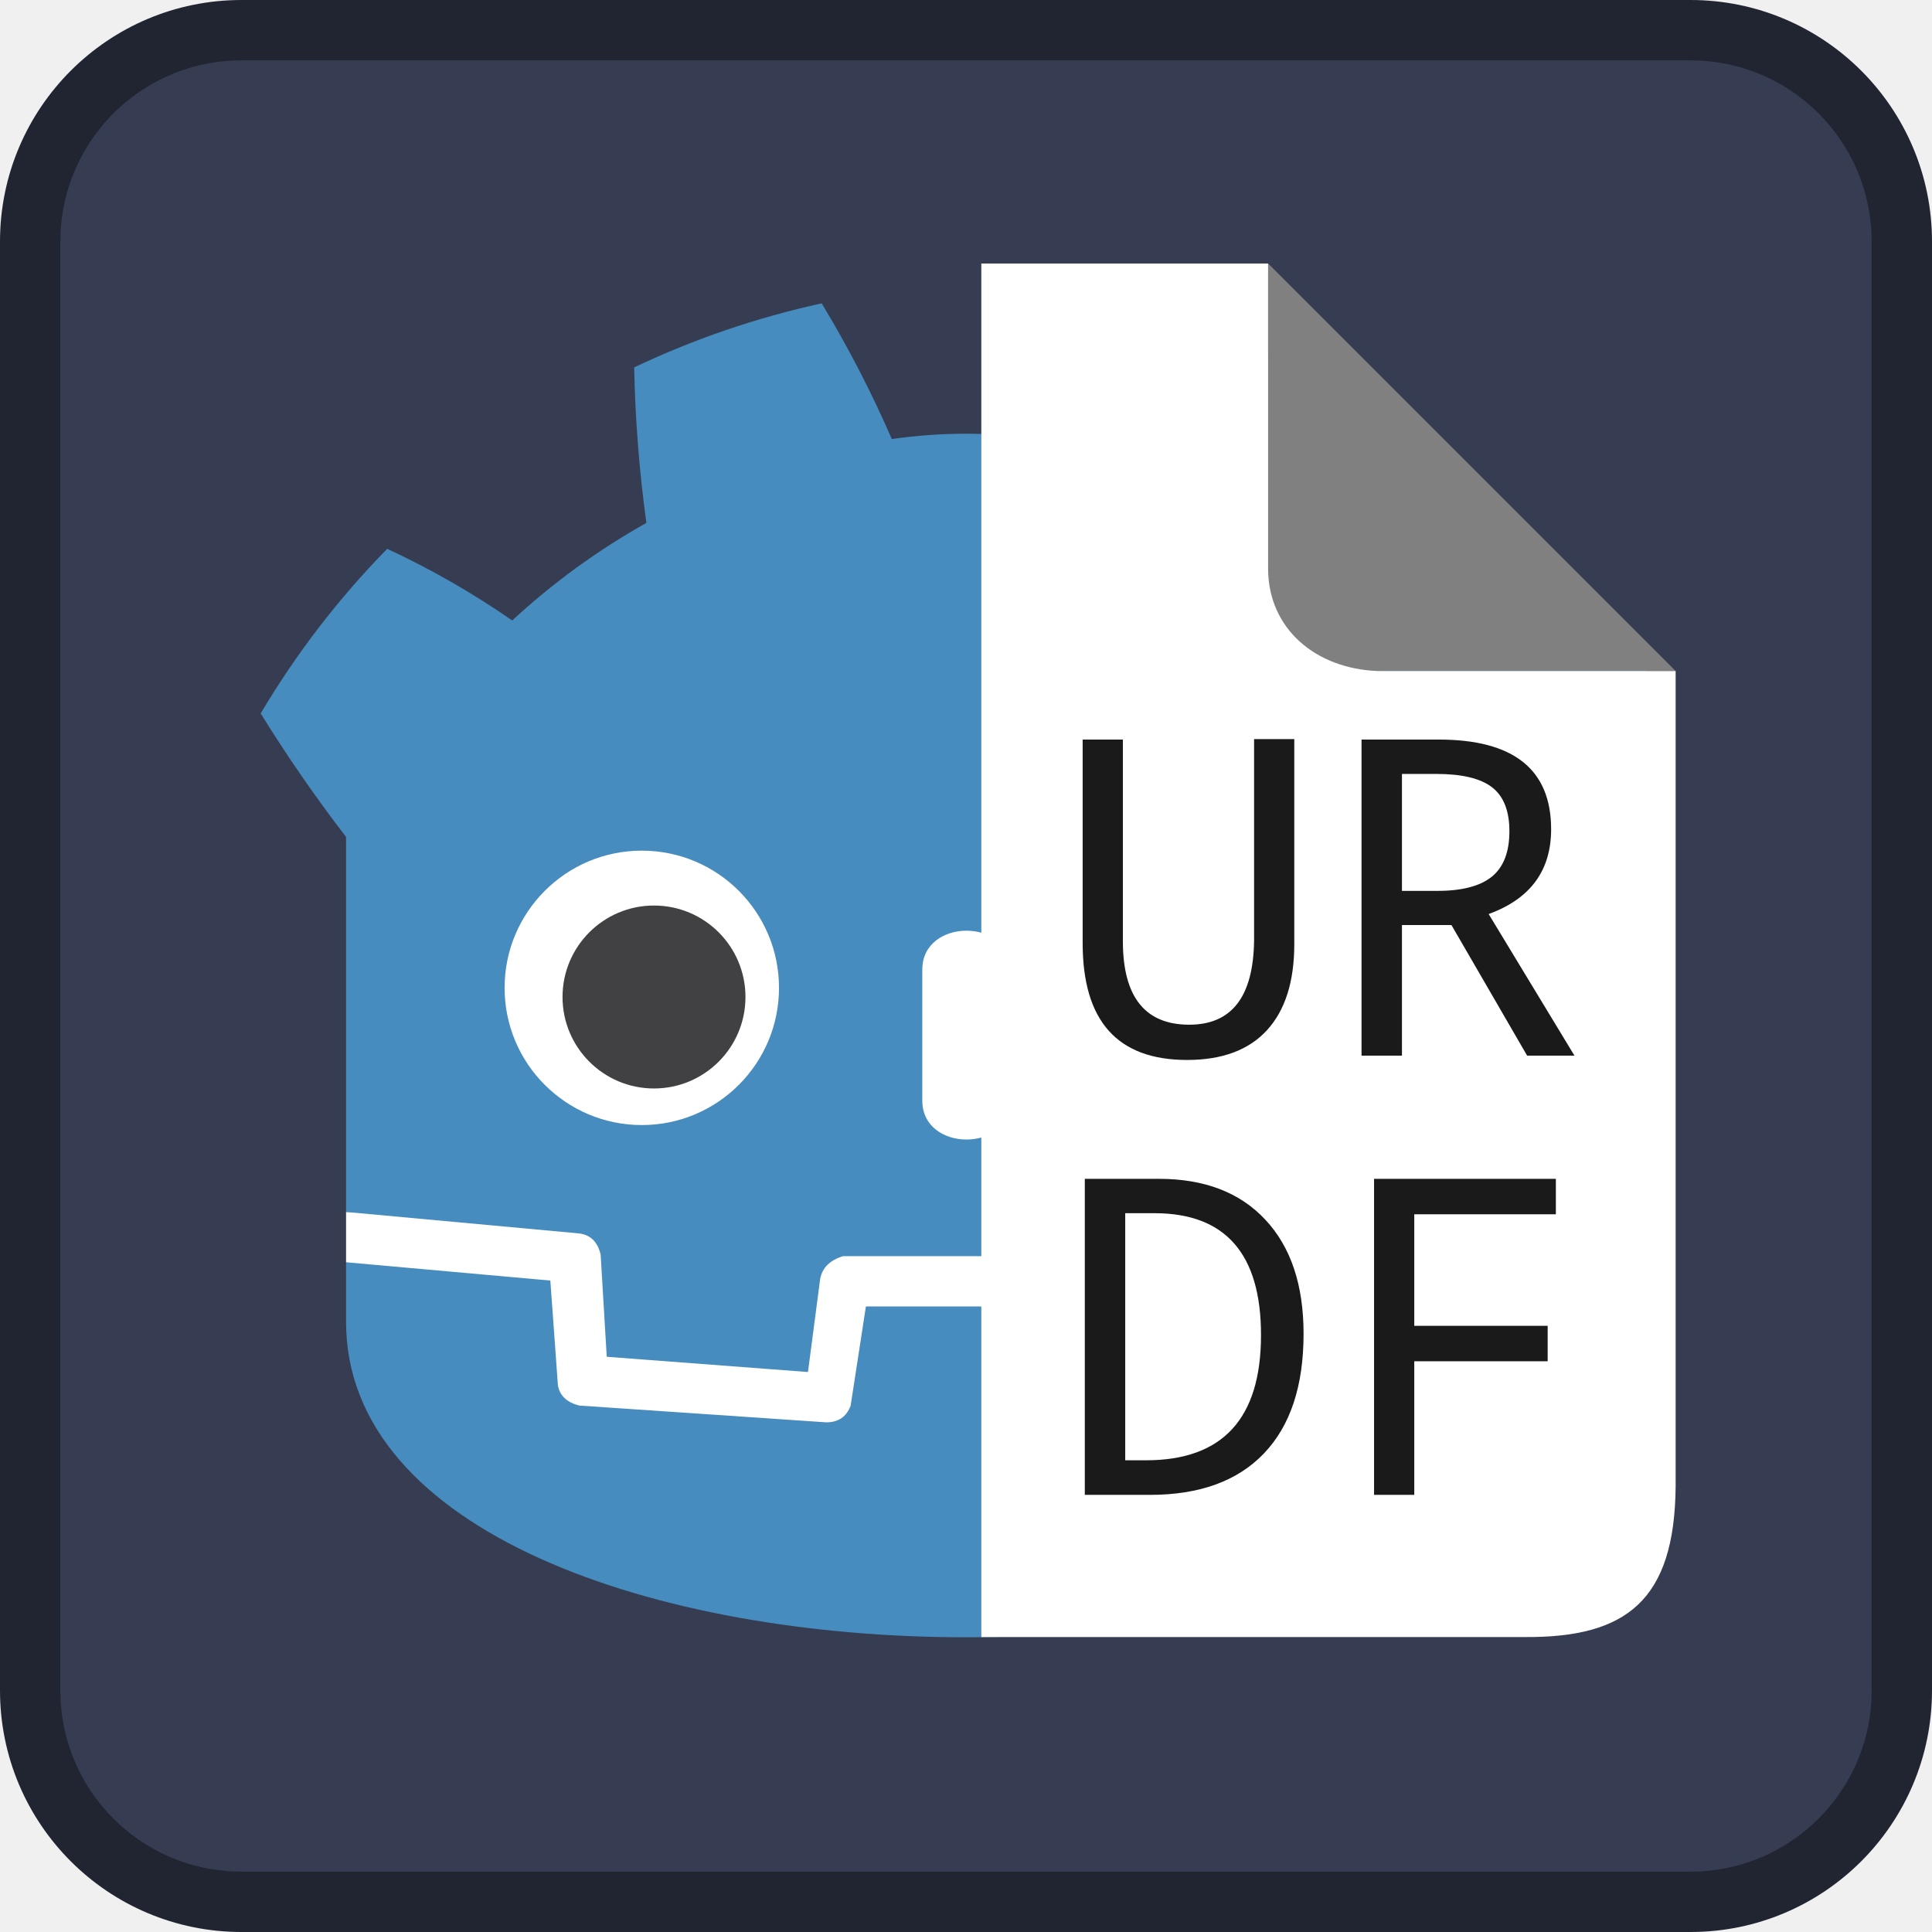
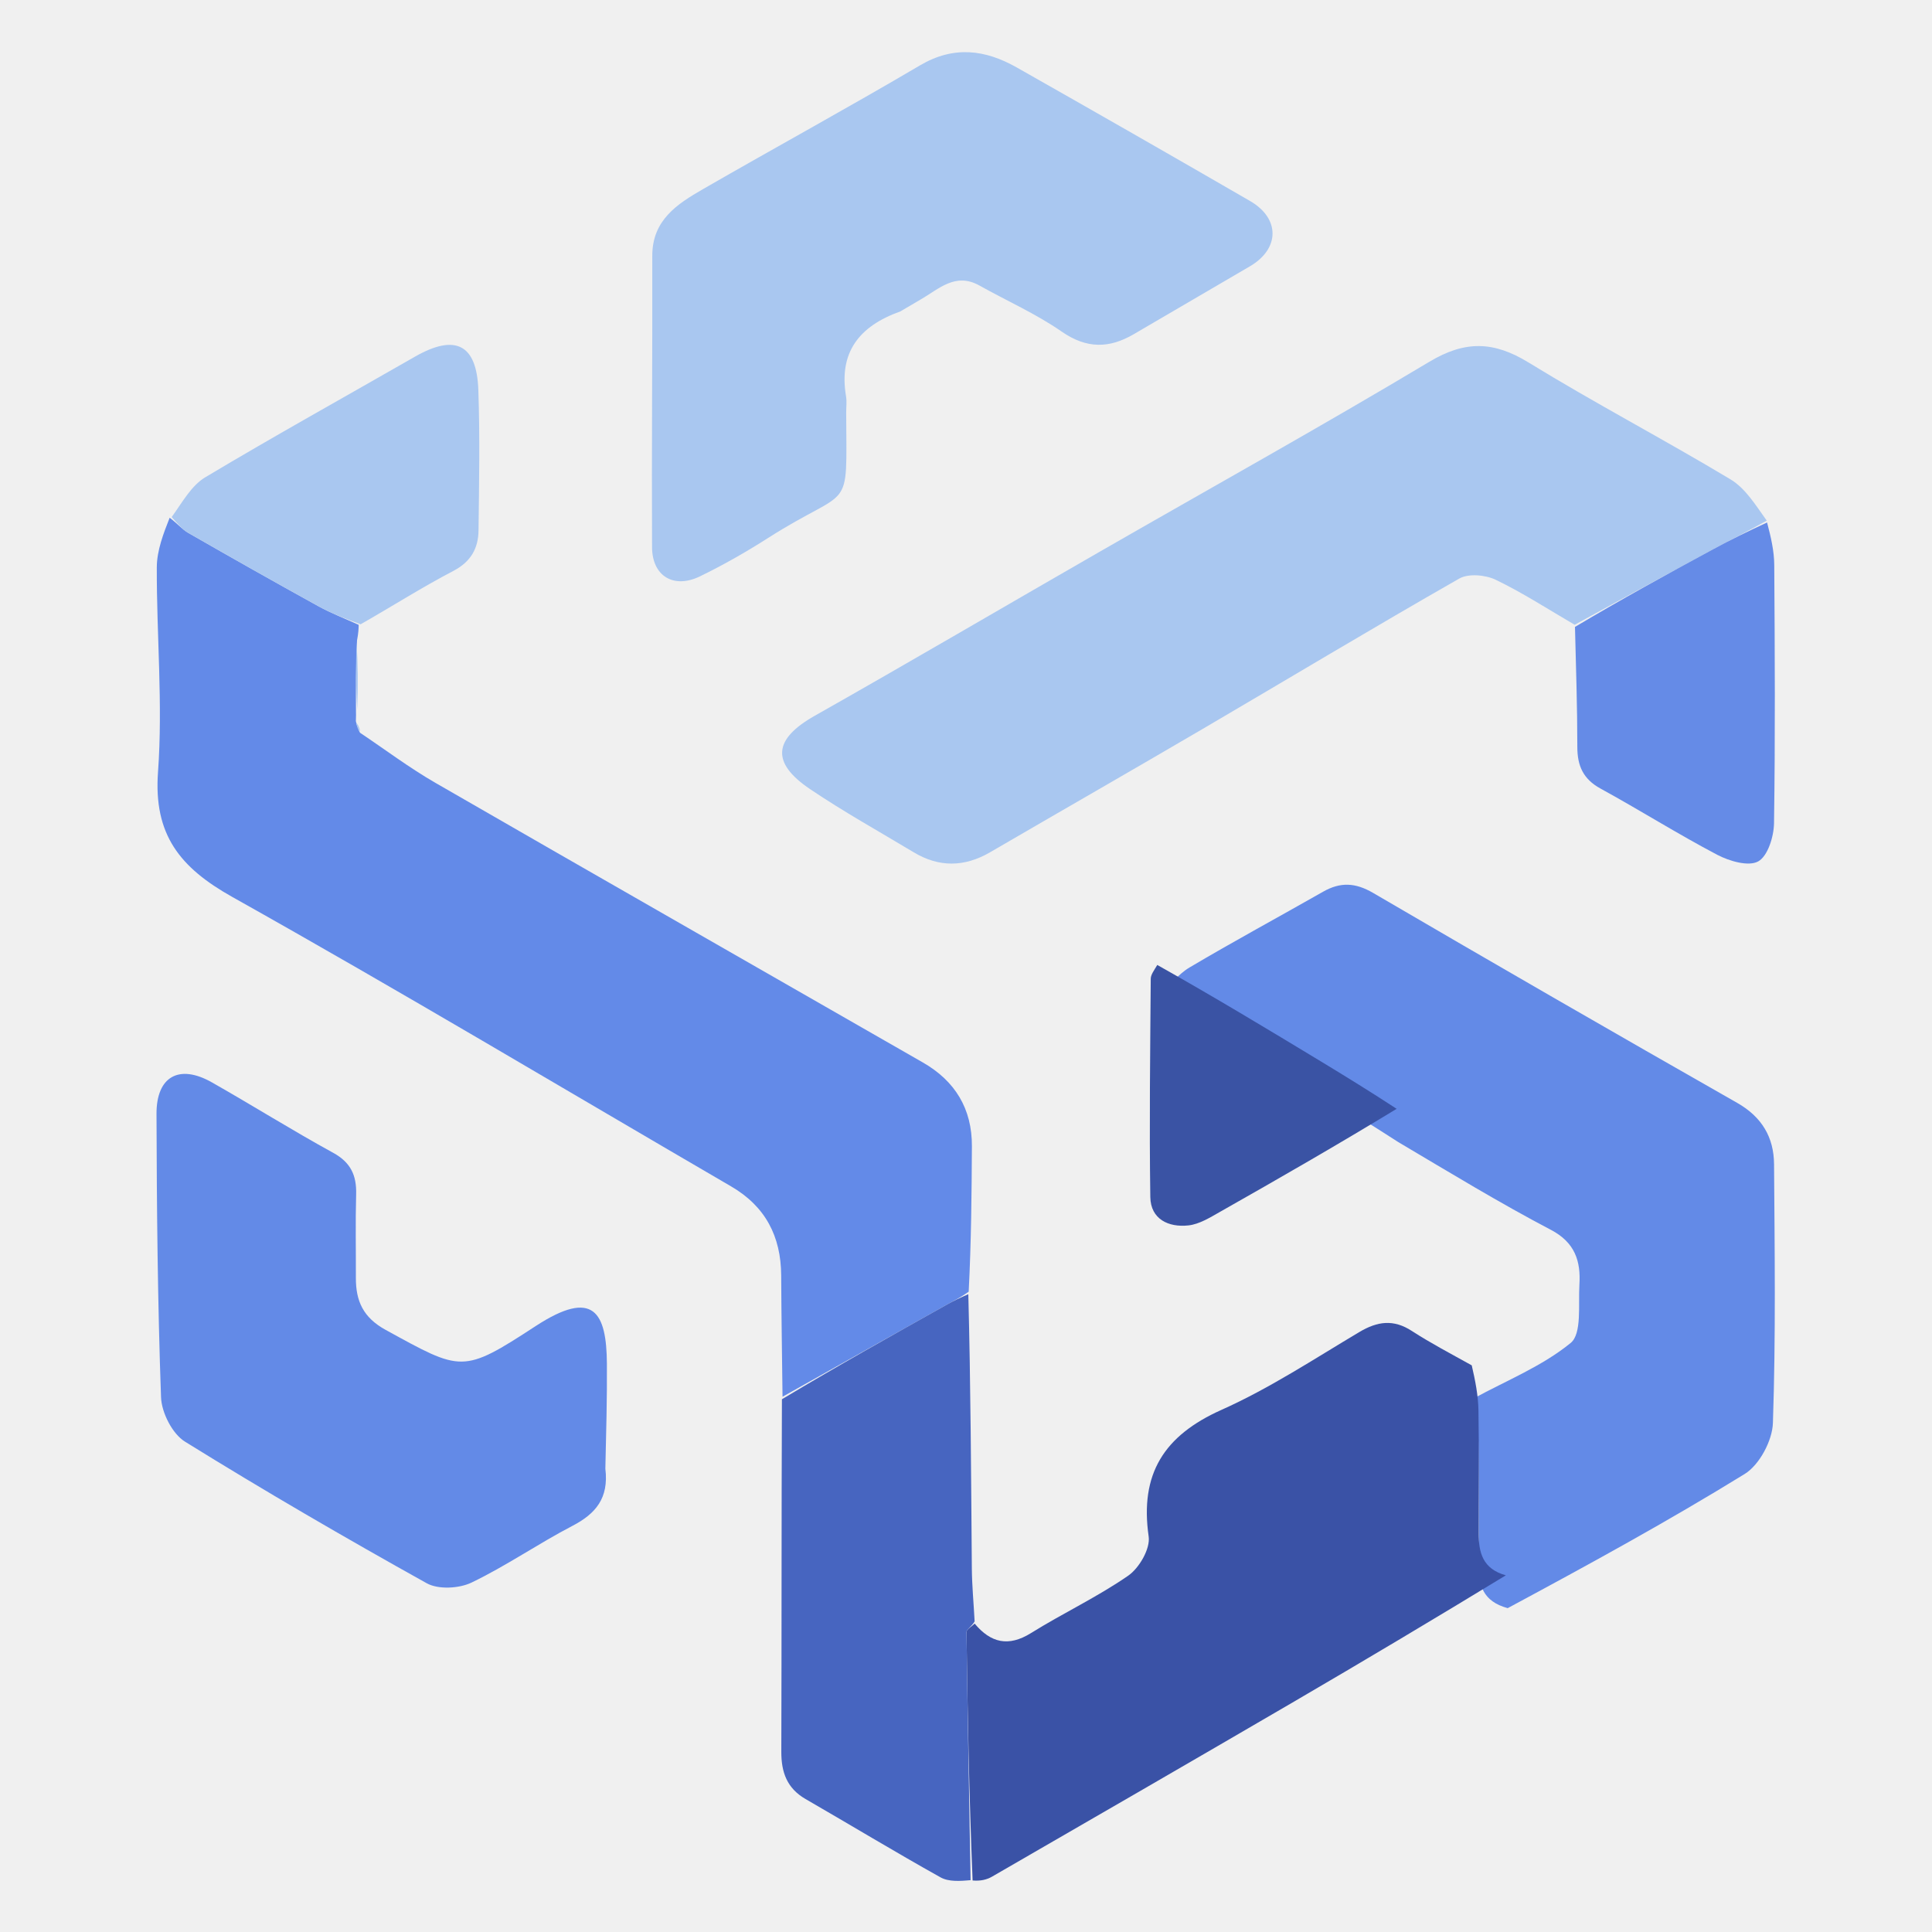
- <svg xmlns="http://www.w3.org/2000/svg" width="128" height="128" version="1.1" id="svg6" xml:space="preserve">
-   <defs id="defs6" />
-   <rect width="124" height="124" x="2" y="2" fill="#363d52" stroke="#212532" stroke-width="4" rx="14" id="rect1" />
-   <g fill="#fff" transform="translate(12.322 12.322)scale(.101)" id="g4">
-     <path d="M105 673v33q407 354 814 0v-33z" id="path1" />
-     <path fill="#478cbf" d="m105 673 152 14q12 1 15 14l4 67 132 10 8-61q2-11 15-15h162q13 4 15 15l8 61 132-10 4-67q3-13 15-14l152-14V427q30-39 56-81-35-59-83-108-43 20-82 47-40-37-88-64 7-51 8-102-59-28-123-42-26 43-46 89-49-7-98 0-20-46-46-89-64 14-123 42 1 51 8 102-48 27-88 64-39-27-82-47-48 49-83 108 26 42 56 81zm0 33v39c0 276 813 276 814 0v-39l-134 12-5 69q-2 10-14 13l-162 11q-12 0-16-11l-10-65H446l-10 65q-4 11-16 11l-162-11q-12-3-14-13l-5-69z" id="path2" />
-     <path d="M483 600c0 34 58 34 58 0v-86c0-34-58-34-58 0z" id="path3" />
-     <circle cx="725" cy="526" r="90" id="circle3" />
-     <circle cx="299" cy="526" r="90" id="circle4" />
+ <svg xmlns="http://www.w3.org/2000/svg" version="1.2" viewBox="0 0 576 576" width="576" height="576">
+   <style>
+ 		.s0 { fill: #638ae8 } 
+ 		.s1 { fill: #a9c7f0 } 
+ 		.s2 { fill: #638ae7 } 
+ 		.s3 { fill: #3a52a6 } 
+ 		.s4 { fill: #4765c0 } 
+ 		.s5 { fill: #658be7 } 
+ 		.s6 { fill: #3a53a4 } 
+ 	</style>
+   <g id="Layer 1">
+     <g id="Cartella 1">
+       <path class="s0" d="m106.94 186.29c-0.03 1.17-0.06 2.34-0.5 4.66-0.38 7.82-0.34 14.49-0.31 21.16 0.02 0.64 0.03 1.29-0.03 2.89 0.37 1.8 0.8 2.63 1.24 3.46 7.48 5.01 14.71 10.46 22.5 14.95 48.38 27.9 96.9 55.57 145.33 83.37 9.56 5.49 14.65 13.77 14.59 24.96-0.08 14.18-0.19 28.36-0.96 43.37-2.56 1.79-4.47 2.71-6.32 3.74q-24.59 13.78-49.18 27.57c-0.14-12.05-0.34-24.11-0.4-36.17-0.07-11.66-4.7-20.59-14.96-26.56-49.54-28.84-98.74-58.28-148.73-86.3-15.57-8.74-23.46-18.54-22.1-37.22 1.47-20.22-0.43-40.68-0.36-61.03 0.02-5.05 1.99-10.1 3.83-14.78 2.35 1.76 3.73 3.47 5.51 4.49 12.88 7.39 25.81 14.7 38.81 21.87 3.86 2.13 8.02 3.73 12.04 5.57z" />
+       <path class="s1" d="m469.47 186.27c-7.82-4.55-15.44-9.52-23.57-13.43-3.05-1.46-8.11-1.91-10.84-0.35-25.77 14.71-51.2 30.01-76.8 45.01-20.98 12.29-42.08 24.37-63.09 36.6-7.64 4.44-15.21 4.54-22.78-0.01-10.32-6.2-20.86-12.07-30.83-18.79-11.83-7.96-10.92-14.97 1.34-21.9 28.35-16.03 56.43-32.52 84.66-48.74 32.89-18.91 66.06-37.34 98.61-56.82 10.68-6.39 19.19-6.12 29.56 0.24 19.75 12.12 40.32 22.9 60.19 34.83 4.5 2.7 7.57 7.8 10.81 12.31-5.64 3.18-10.85 5.75-15.95 8.51-13.79 7.47-27.54 15.02-41.31 22.54z" />
+       <path class="s2" d="m345.51 296.93c3.02-2.87 5.64-6.42 9.13-8.49 13.11-7.77 26.54-15.02 39.79-22.57 5.15-2.94 9.62-2.77 14.96 0.35 36.06 21.08 72.25 41.93 108.55 62.6 7.36 4.2 10.91 10.26 10.97 18.27 0.18 25.73 0.53 51.47-0.34 77.17-0.18 5.27-4.03 12.49-8.42 15.19-22.75 14.02-46.22 26.87-70.65 40-7.49-2.04-8.66-6.98-8.65-12.66 0.02-12.21 0.13-24.43-0.07-36.64-0.07-4.41-0.93-8.82-1.43-13.23 9.78-5.33 20.44-9.6 28.93-16.54 3.37-2.76 2.24-11.39 2.6-17.38 0.43-6.99-1.29-12.57-8.54-16.36-15.17-7.95-29.82-16.88-45.46-26.14-8.05-5.2-15.33-9.7-22.64-14.13q-24.36-14.73-48.73-29.44z" />
+       <path class="s1" d="m268.43 92.84c-12.44 4.45-18.4 12.33-16.19 25.35 0.26 1.57 0.03 3.21 0.04 4.82 0.11 31.09 1.93 21.26-23.41 37.46-6.51 4.15-13.26 8-20.2 11.37-7.82 3.79-14.23-0.08-14.27-8.69-0.14-28.96 0.14-57.92 0.07-86.88-0.02-10.65 7.42-15.45 15.11-19.88 21.51-12.4 43.33-24.3 64.72-36.91 10.08-5.93 19.43-4.68 28.81 0.62q34.88 19.75 69.57 39.82c9.02 5.22 8.88 14.27-0.04 19.48q-17.3 10.09-34.58 20.21c-7.35 4.31-14.08 4.42-21.55-0.76-7.65-5.31-16.33-9.14-24.5-13.72-7.19-4.03-12.11 1.06-17.54 4.16-1.86 1.06-3.67 2.21-6.04 3.55z" />
+       <path class="s3" d="m438.78 407.06c1.07 4.61 1.93 9.02 2 13.44 0.2 12.21 0.09 24.42 0.07 36.63-0.01 5.68 1.16 10.62 8.1 12.53-20.75 12.64-42.11 25.38-63.59 37.91-29.82 17.4-59.72 34.67-89.62 51.94-1.58 0.91-3.45 1.33-5.77 1.13-1.03-25.24-1.51-49.64-1.82-74.05-0.02-0.83 1.58-1.68 2.43-2.53 4.82 5.75 10.07 7.02 16.85 2.79 9.51-5.93 19.76-10.73 28.94-17.09 3.29-2.28 6.61-8.04 6.09-11.66-2.69-18.69 4.56-30.1 21.69-37.76 14.32-6.39 27.6-15.17 41.14-23.22 5.39-3.21 10.17-3.86 15.62-0.32 5.59 3.62 11.52 6.73 17.87 10.26z" />
+       <path class="s2" d="m180.48 437.88c1.07 8.79-2.89 13.43-9.83 17.04-10.2 5.31-19.74 11.94-30.08 16.91-3.72 1.78-9.9 2.11-13.34 0.2-24.33-13.55-48.42-27.55-72.08-42.22-3.78-2.34-6.98-8.66-7.14-13.26-1.01-28.13-1.27-56.29-1.35-84.44-0.04-11.23 6.78-14.94 16.52-9.41 12.11 6.87 23.92 14.29 36.13 20.98 5.26 2.88 7.02 6.73 6.87 12.37-0.23 8.3-0.05 16.62-0.08 24.94-0.02 6.89 2.16 11.81 8.88 15.5 22.69 12.43 22.83 13.15 44.74-1.15 17.27-11.26 21.12-4.06 21.22 11.28 0.07 10.18-0.21 20.37-0.46 31.26z" />
+       <path class="s4" d="m290.57 483.4c-0.84 1.51-2.44 2.36-2.42 3.19 0.31 24.41 0.79 48.81 1.22 73.96-3.03 0.26-6.48 0.55-8.98-0.85-13.53-7.56-26.8-15.59-40.22-23.34-5.53-3.2-7.25-7.95-7.23-14.09 0.11-34.79 0.03-69.57 0.18-105.1 16.57-9.94 32.96-19.14 49.36-28.32 1.85-1.03 3.76-1.95 6.21-3 0.71 27.19 0.83 54.46 1.05 81.73 0.04 5.05 0.53 10.1 0.83 15.82z" />
+       <path class="s1" d="m107.52 186.12c-4.6-1.67-8.76-3.27-12.62-5.4-13-7.17-25.93-14.48-38.81-21.87-1.78-1.02-3.16-2.73-4.91-4.69 3.18-4.4 5.85-9.37 10.01-11.86 20.62-12.33 41.64-23.99 62.48-35.94 12.02-6.89 18.46-3.8 18.94 9.89 0.49 13.93 0.22 27.89 0.06 41.84-0.06 5.38-2.27 9.39-7.54 12.14-9.24 4.82-18.05 10.44-27.61 15.89z" />
+       <path class="s5" d="m469.56 186.91c13.68-8.16 27.43-15.71 41.22-23.18 5.1-2.76 10.31-5.33 16.05-7.95 1.12 4.25 2.12 8.47 2.14 12.69 0.17 25.66 0.31 51.32-0.07 76.98-0.06 3.98-1.86 9.79-4.72 11.37-2.89 1.59-8.6-0.08-12.2-1.97-11.8-6.21-23.11-13.34-34.81-19.75-5.18-2.84-6.91-6.79-6.91-12.4 0-11.72-0.39-23.44-0.7-35.79z" />
+       <path class="s6" d="m345.03 287.69c16.72 9.39 32.98 19.19 49.21 29.02 7.31 4.43 14.59 8.93 22.15 13.87-17.34 10.56-34.93 20.68-52.59 30.68-3 1.7-6.21 3.72-9.48 4.08-5.93 0.65-11.27-1.84-11.37-8.47-0.32-21.68-0.03-43.37 0.13-65.06 0.01-1.23 0.96-2.46 1.95-4.12z" />
+       <path class="s1" d="m106.51 211.57c-0.41-6.13-0.45-12.8-0.2-20.04 0.39 6.11 0.48 12.8 0.2 20.04z" />
+       <path class="s1" d="m107.4 217.98q-0.76-0.53-1.25-2.5 0.76 0.53 1.25 2.5z" />
+     </g>
  </g>
-   <g fill="#414042" transform="translate(12.322 12.322)scale(.101)" id="g6">
-     <circle cx="307" cy="532" r="60" id="circle5" />
-     <circle cx="717" cy="532" r="60" id="circle6" />
-   </g>
-   <g id="g7" transform="translate(-73.49578,-3.088058)">
-     <path style="fill:#808080;stroke-width:0.945;stroke-linejoin:round" d="m 157.511,20.546 27,27 h -27 z" id="path7" />
-     <path style="fill:#ffffff;stroke-width:0.945;stroke-linejoin:round" d="m 138.511,20.546 v 91 h 36 c 6.718,0.051 9.942,-2.409 10,-10 v -54 h -19.75 c -4.115,-0.166 -7.227,-2.802 -7.25,-6.75 v -20.25 z" id="path6" />
-   </g>
-   <path id="text1" style="font-size:29.333px;line-height:0.992;font-family:'Droid Sans Mono';-inkscape-font-specification:'Droid Sans Mono';writing-mode:lr-tb;direction:ltr;fill:#1a1a1a;stroke-width:0.945;stroke-linejoin:round" d="M 83.086 48.969 L 83.086 62.318 C 83.038 66.033 81.606 67.889 78.789 67.889 C 75.858 67.889 74.393 66.041 74.393 62.346 L 74.393 48.998 L 71.729 48.998 L 71.729 62.49 C 71.729 67.646 74.035 70.225 78.646 70.225 C 80.976 70.225 82.742 69.566 83.945 68.248 C 85.148 66.93 85.75 65.03 85.75 62.547 L 85.75 48.969 L 83.086 48.969 z M 90.205 48.998 L 90.205 69.938 L 92.883 69.938 L 92.883 61.287 L 96.162 61.287 L 101.176 69.938 L 104.312 69.938 L 98.627 60.557 C 101.386 59.554 102.766 57.682 102.766 54.941 C 102.766 50.979 100.284 48.998 95.318 48.998 L 90.205 48.998 z M 92.883 51.275 L 95.16 51.275 C 96.86 51.275 98.092 51.57 98.855 52.162 C 99.619 52.754 100.002 53.724 100.002 55.07 C 100.002 56.445 99.615 57.448 98.842 58.078 C 98.068 58.708 96.865 59.023 95.232 59.023 L 92.883 59.023 L 92.883 51.275 z M 71.871 78.1 L 71.871 99.039 L 76.182 99.039 C 79.476 99.039 81.997 98.122 83.744 96.289 C 85.492 94.456 86.365 91.816 86.365 88.369 C 86.365 85.132 85.52 82.611 83.83 80.807 C 82.15 79.002 79.796 78.1 76.77 78.1 L 71.871 78.1 z M 91.035 78.1 L 91.035 99.039 L 93.699 99.039 L 93.699 90.188 L 102.537 90.188 L 102.537 87.84 L 93.699 87.84 L 93.699 80.449 L 103.08 80.449 L 103.08 78.1 L 91.035 78.1 z M 74.549 80.377 L 76.482 80.377 C 81.19 80.377 83.545 83.07 83.545 88.455 C 83.545 93.984 81.004 96.748 75.924 96.748 L 74.549 96.748 L 74.549 80.377 z " />
</svg>
